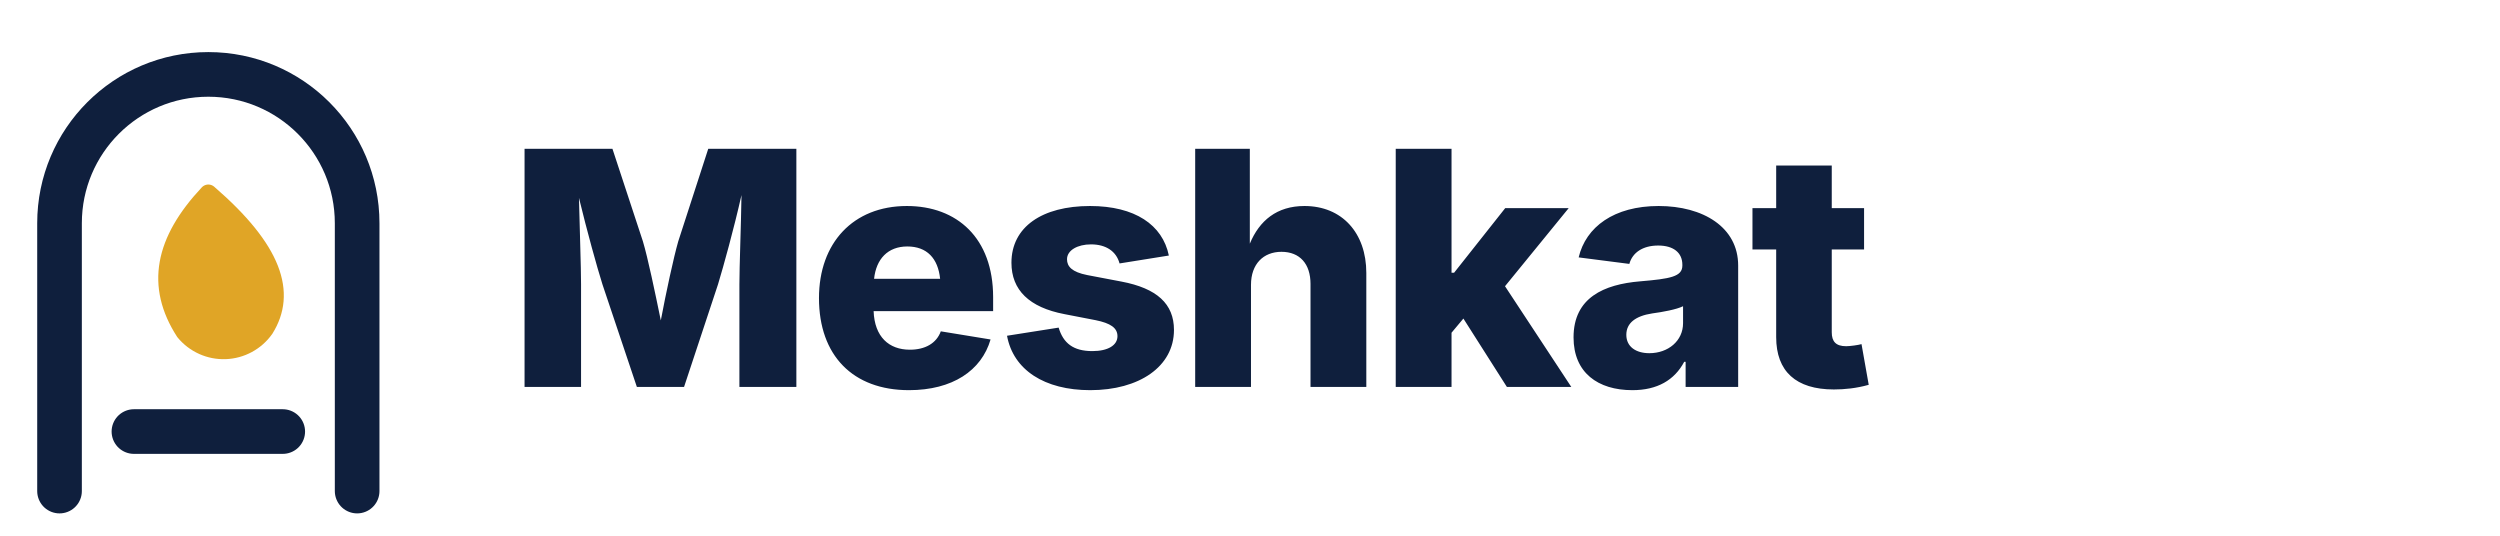
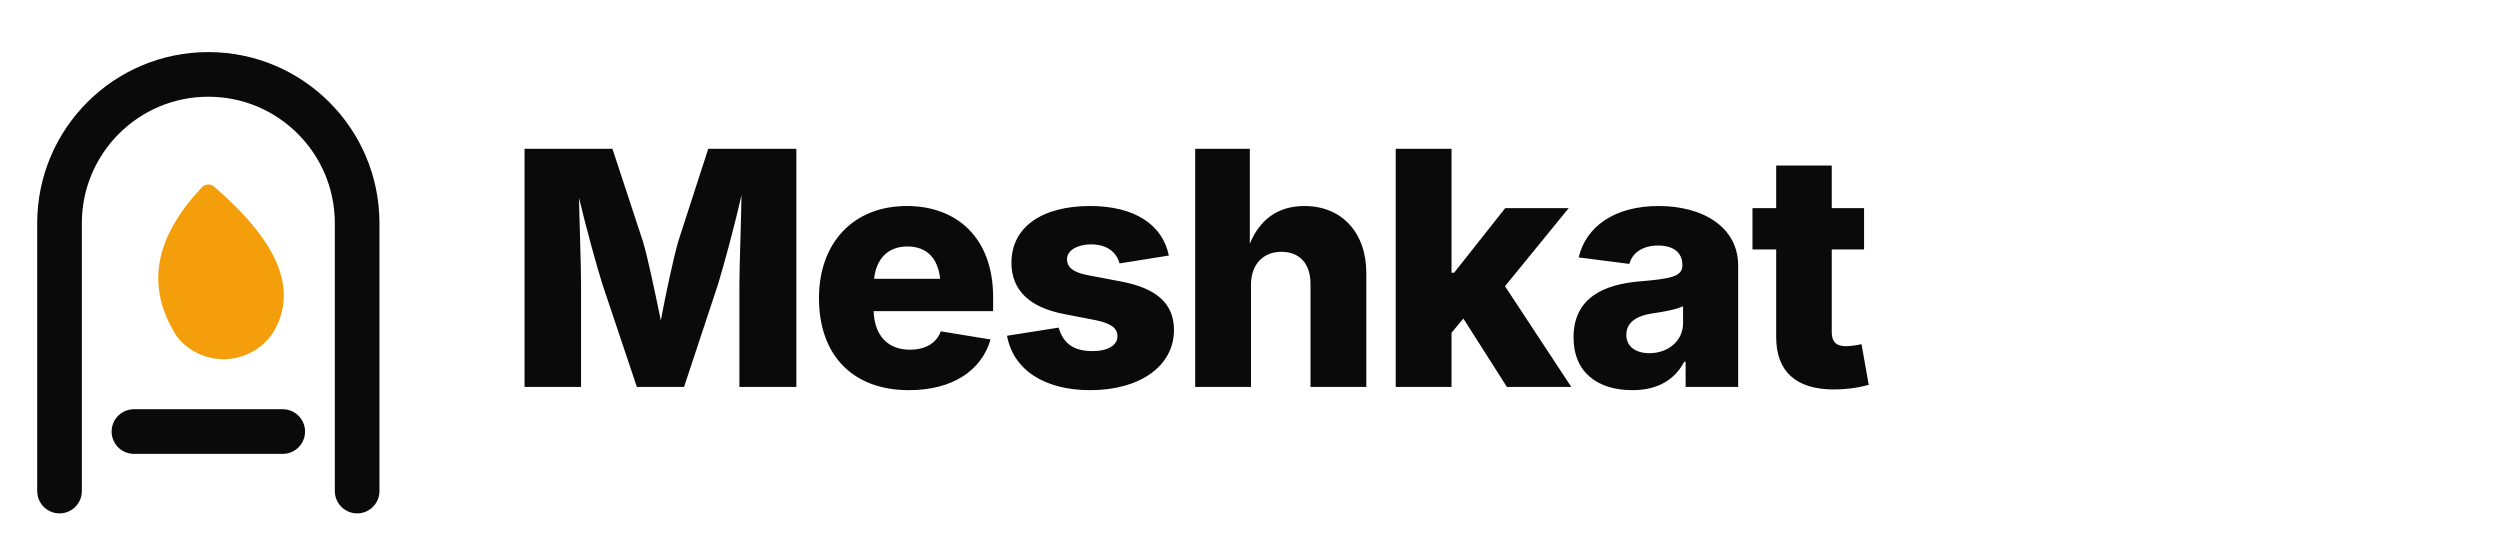
<svg xmlns="http://www.w3.org/2000/svg" width="168" height="36" viewBox="0 0 168 36" role="img" aria-labelledby="t">
  <g fill="none" stroke-linecap="round" stroke-linejoin="round">
-     <path d="M4 33V15a10 10 0 0 1 20 0v18" stroke="#0f1f3d" stroke-width="3" />
-     <path d="M14 13c-3 3.2-3.6 6.2-1.6 9.3a3.4 3.4 0 0 0 5.4-.2c1.5-2.4.6-5.3-3.8-9.1z" fill="#e0a526" stroke="#e0a526" stroke-width="1.2" />
-     <path d="M9 29h10" stroke="#0f1f3d" stroke-width="3" />
+     <path d="M4 33V15a10 10 0 0 1 20 0v18" stroke="#0a0a0a" stroke-width="3" />
+     <path d="M14 13c-3 3.2-3.6 6.2-1.6 9.3a3.4 3.4 0 0 0 5.4-.2c1.5-2.4.6-5.3-3.8-9.1z" fill="#f59e0b" stroke="#f59e0b" stroke-width="1.2" />
+     <path d="M9 29h10" stroke="#0a0a0a" stroke-width="3" />
  </g>
-   <text x="34" y="26" font-family="Inter, 'Segoe UI', Helvetica, Arial, sans-serif" font-size="22" font-weight="800" letter-spacing="-0.5" fill="#0f1f3d">Meshkat</text>
+   <text x="34" y="26" font-family="Inter, 'Segoe UI', Helvetica, Arial, sans-serif" font-size="22" font-weight="800" letter-spacing="-0.5" fill="#0a0a0a">Meshkat</text>
</svg>
